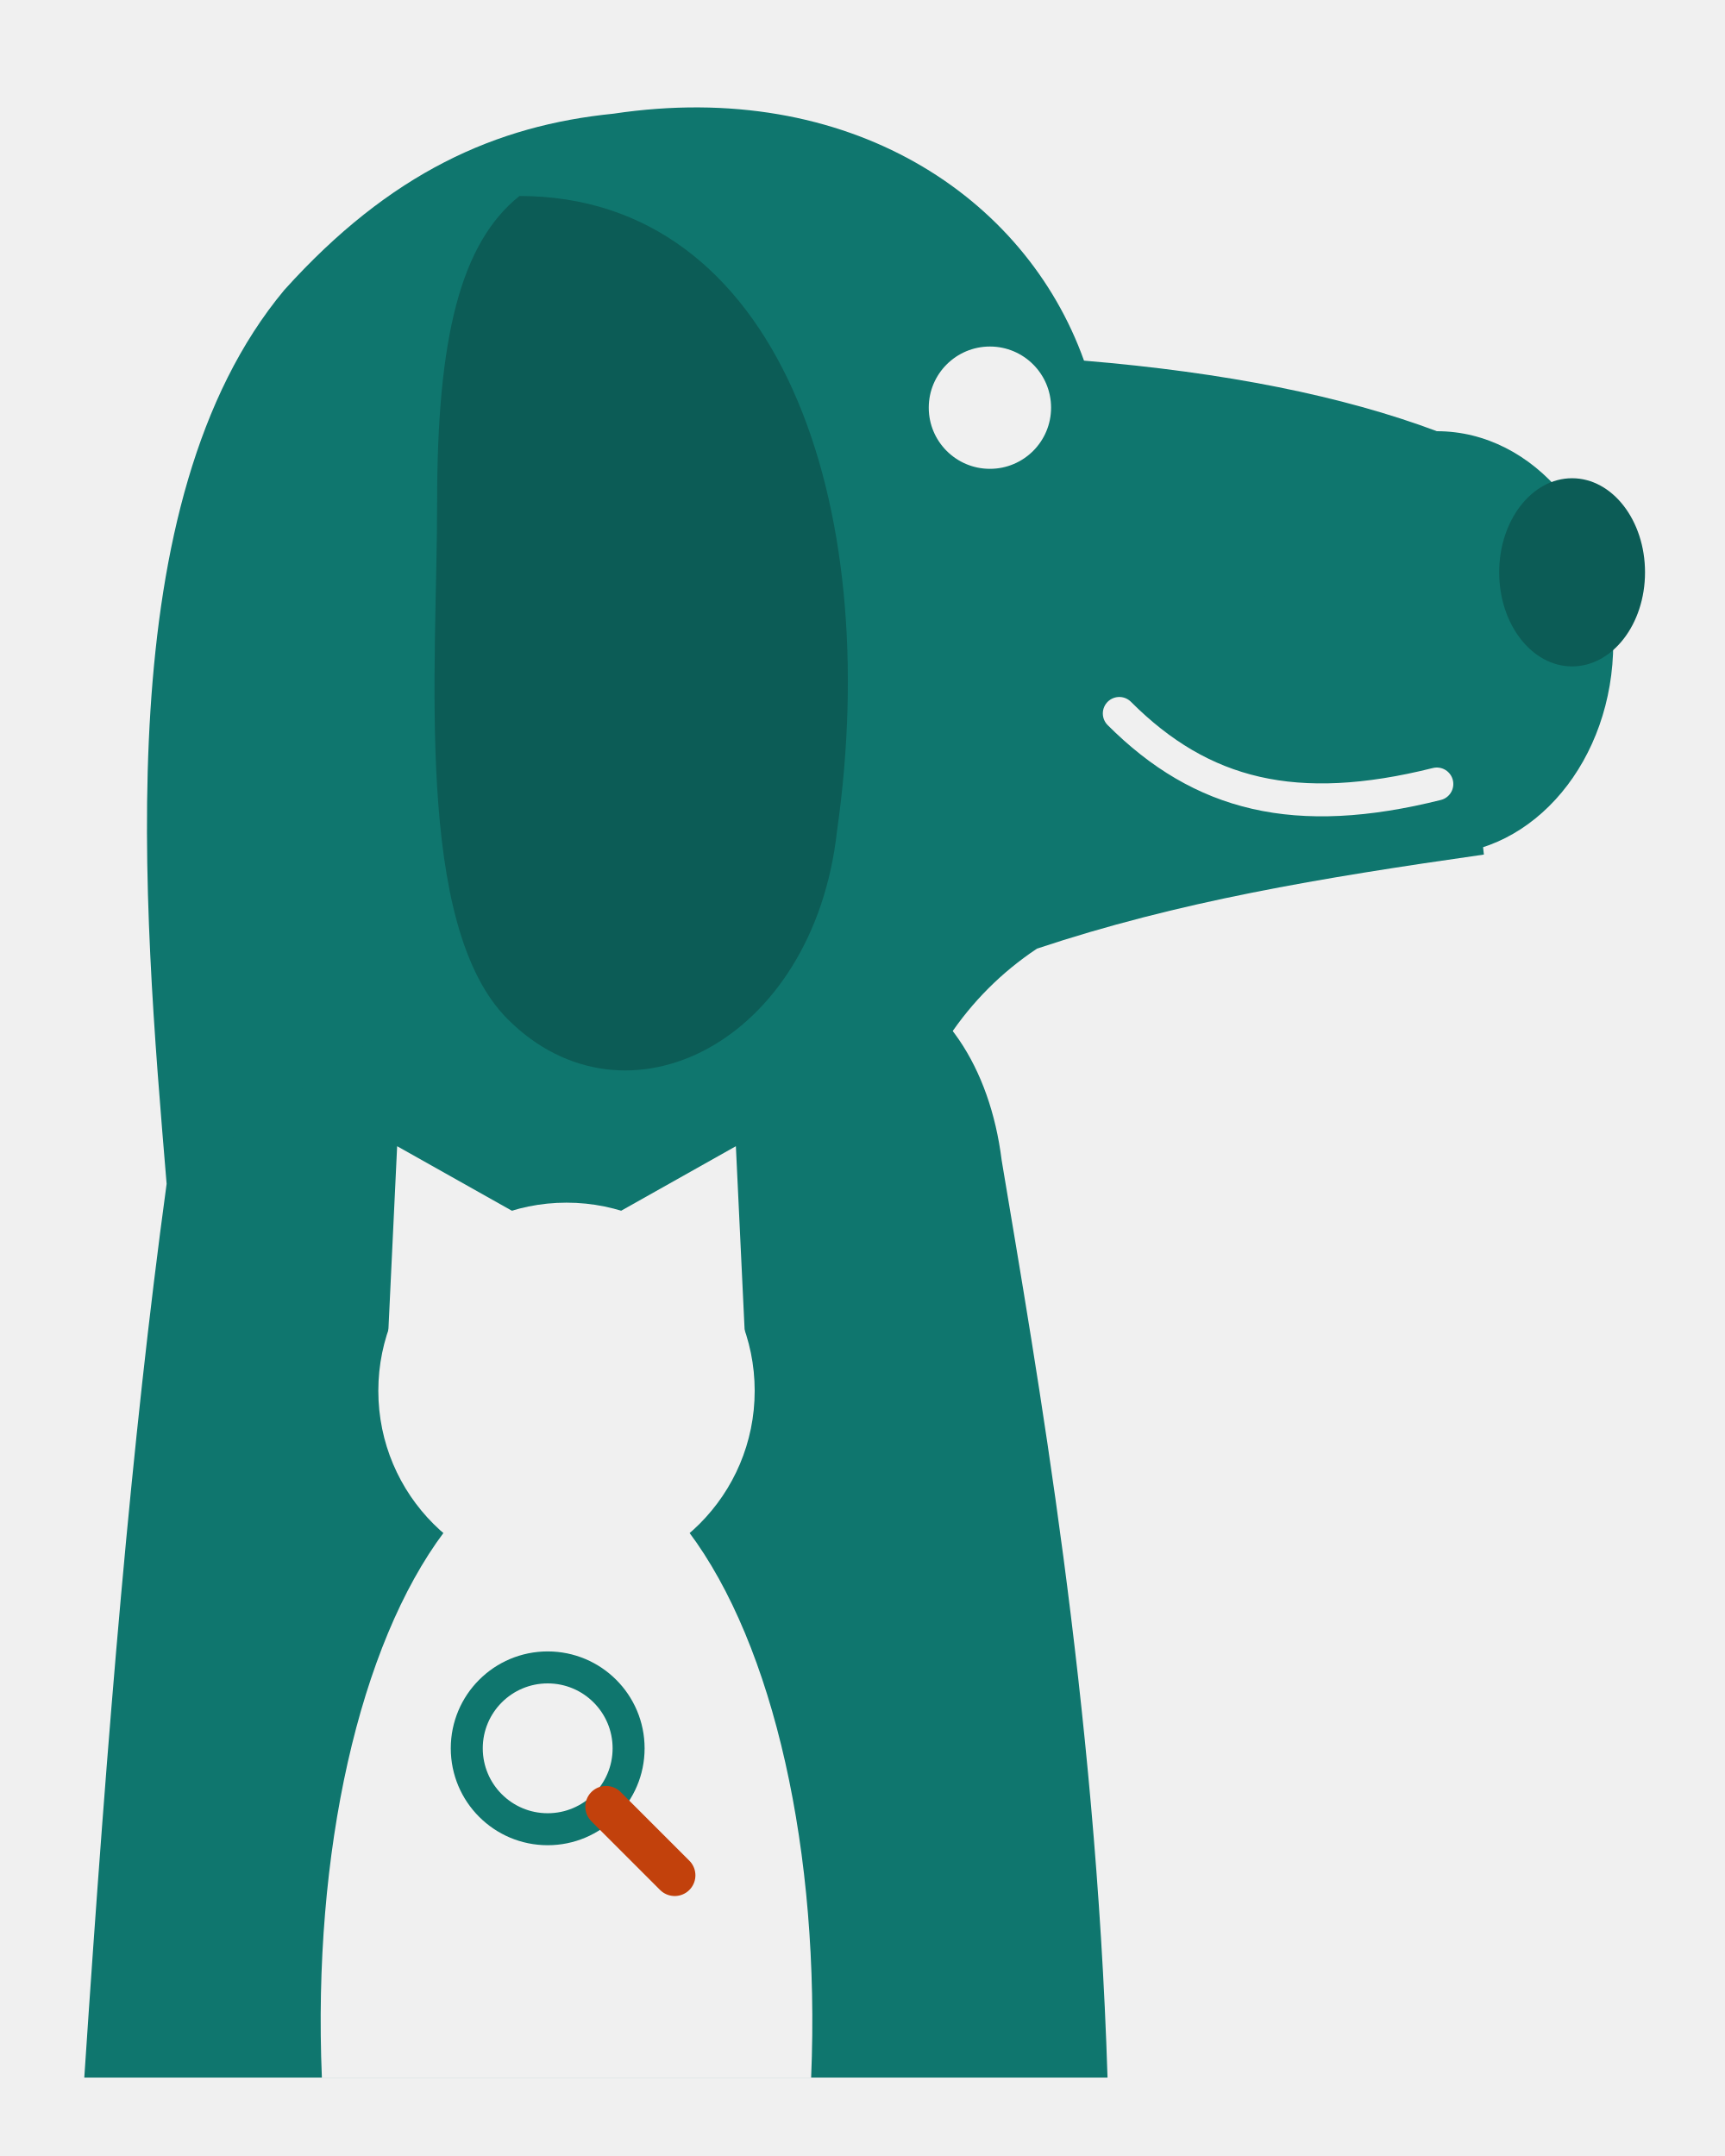
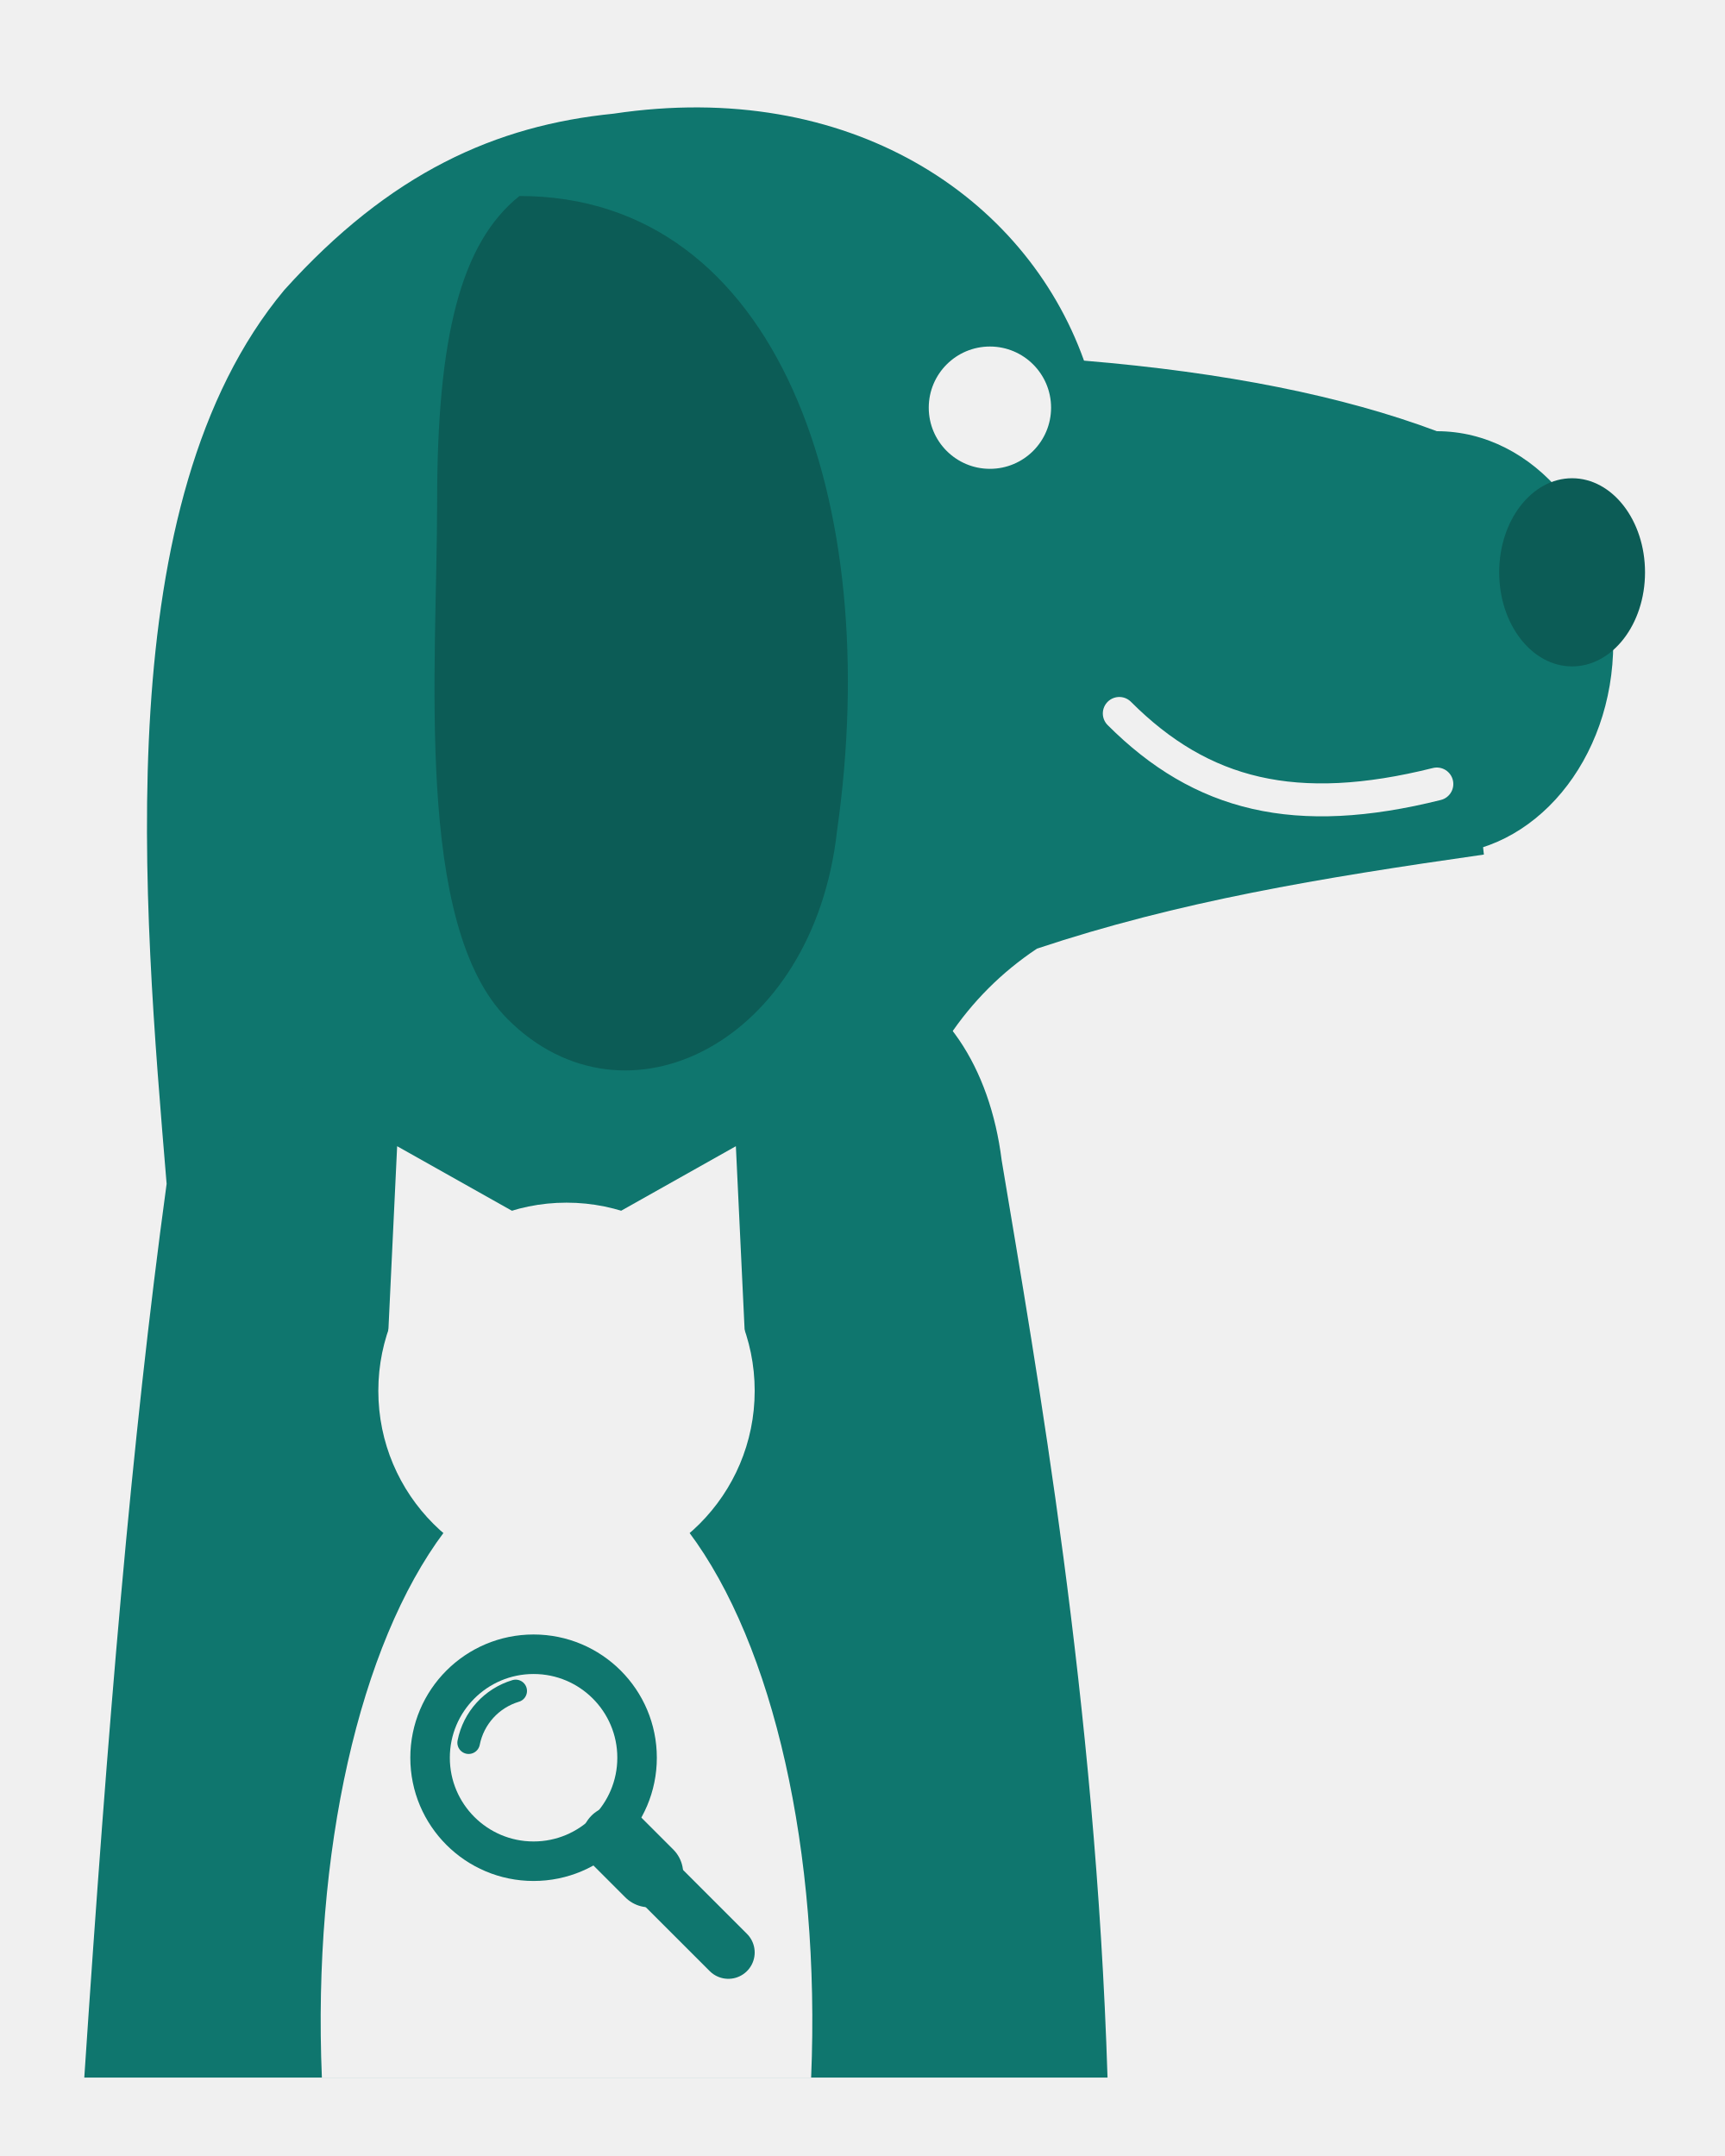
<svg xmlns="http://www.w3.org/2000/svg" viewBox="20 0 88 110" role="img" aria-label="Busco mi mascota">
  <defs>
    <mask id="k0" maskUnits="userSpaceOnUse" x="-20" y="-20" width="260" height="360">
      <rect x="-20" y="-20" width="260" height="360" fill="#fff" />
      <circle cx="130" cy="58" r="5.2" fill="#000" />
      <path d="M168 90 C156 93 148 91 141 84" fill="none" stroke="#000" stroke-width="2.8" stroke-linecap="round" />
      <g transform="translate(94 200) scale(.8) translate(-30 -100)">
        <g fill="#000">
          <circle cx="30" cy="27" r="20" />
          <path d="M11 22 L12 1 L28 10 Z" />
          <path d="M49 22 L48 1 L32 10 Z" />
          <path d="M17 42 C8 54 3 76 4 100 L56 100 C57 76 52 54 43 42 Z" />
        </g>
      </g>
    </mask>
  </defs>
  <g transform="translate(-7.5 -14) scale(.6)">
    <g mask="url(#k0)">
      <g fill="#0f766e">
        <path d="M60 124 C58 100 55 66 70 48 C79 38 88 34 98 33 C118 30 133 40 138 54 C150 55 160 57 168 60 L172 96 C158 98 146 100 134 104 C128 108 124 114 122 122 L100 134 Z" />
        <ellipse cx="168" cy="78" rx="15" ry="18" />
        <path d="M60 124 C57 146 55 170 53 200 L140 200 C139 168 134 140 131 122 C130 114 126 108 120 106 L100 96 Z" />
        <ellipse cx="179.5" cy="72" rx="6.2" ry="8" fill="#0c5c56" />
        <path fill="#0c5c56" d="M90 40 C112 40 121 66 117 94 C115 112 99 120 89 110 C81 102 83 80 83 66 C83 52 85 44 90 40 Z" />
      </g>
    </g>
-     <g transform="translate(94 200) scale(.8) translate(-30 -100)">
-       <circle cx="28" cy="65" r="8.6" fill="none" stroke="#0f766e" stroke-width="3.4" />
-       <line x1="34.2" y1="71.2" x2="41.5" y2="78.5" stroke="#c2410c" stroke-width="4.4" stroke-linecap="round" />
+     <g transform="translate(94 200) scale(.8) translate(-30 -100)" fill="none" stroke="#0f766e" stroke-linecap="round">
+       <circle cx="26.5" cy="66" r="11" stroke-width="4.2" />
+       <path d="M19.6 64.4 A7.2 7.2 0 0 1 24.6 58.9" stroke-width="2.4" />
+       <line x1="35.2" y1="74.7" x2="38.8" y2="78.3" stroke-width="7.2" />
+       <line x1="39.6" y1="79.1" x2="47.2" y2="86.7" stroke-width="5.6" />
    </g>
  </g>
</svg>
